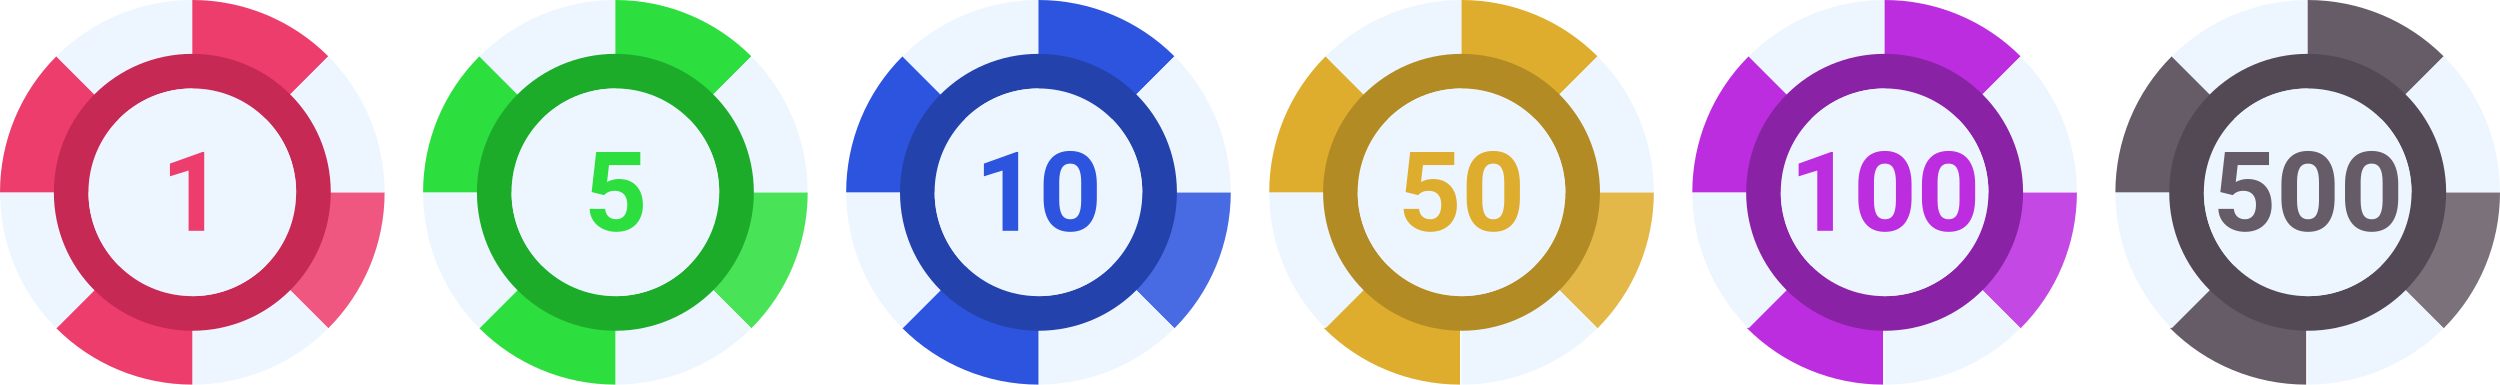
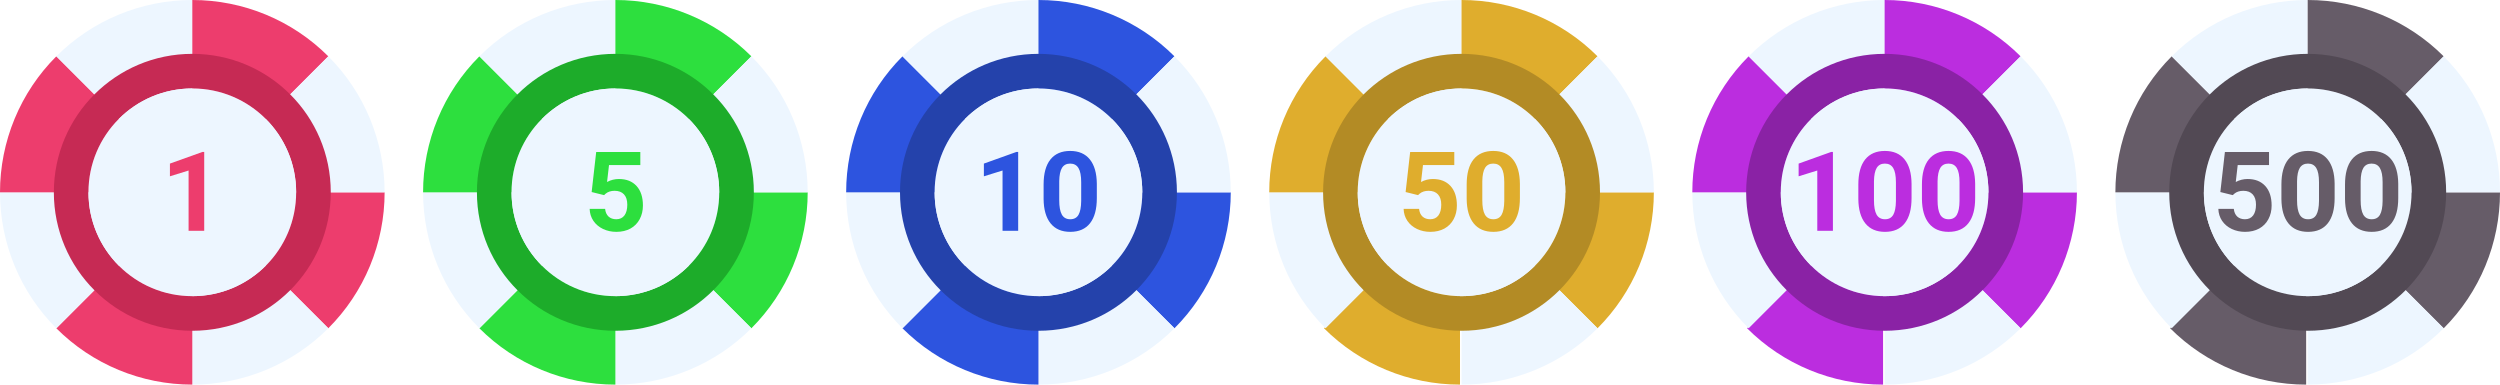
<svg xmlns="http://www.w3.org/2000/svg" width="3250" height="500" viewBox="0 0 3250 500" fill="none">
  <g id="chips">
    <g id="chip-1">
      <g id="sections">
-         <path id="sec-1" d="M500 250C500 282.83 493.534 315.339 480.97 345.671C468.406 376.002 449.991 403.562 426.777 426.777L250 250H500Z" fill="#ED3D6D" fill-opacity="0.87" />
+         <path id="sec-1" d="M500 250C500 282.83 493.534 315.339 480.97 345.671C468.406 376.002 449.991 403.562 426.777 426.777L250 250H500Z" fill="#ED3D6D" />
        <path id="sec-2" d="M426.777 426.777C403.562 449.991 376.002 468.406 345.671 480.97C315.339 493.534 282.83 500 250 500L250 250L426.777 426.777Z" fill="#EDF6FF" />
        <path id="sec-3" d="M250 500C183.696 500 120.107 473.661 73.223 426.777L250 250L250 500Z" fill="#ED3D6D" />
        <path id="sec-4" d="M73.223 426.777C50.009 403.562 31.594 376.002 19.03 345.671C6.466 315.339 -2.87013e-06 282.83 0 250L250 250L73.223 426.777Z" fill="#EDF6FF" />
        <path id="sec-5" d="M0 250C0 217.17 6.466 184.661 19.03 154.329C31.594 123.998 50.009 96.438 73.223 73.223L250 250H0Z" fill="#ED3D6D" />
        <path id="sec-6" d="M73.223 73.223C96.438 50.009 123.998 31.594 154.329 19.03C184.661 6.466 217.17 0 250 0L250 250L73.223 73.223Z" fill="#EDF6FF" />
        <path id="sec-7" d="M250 0C316.304 0 379.893 26.339 426.777 73.223L250 250L250 0Z" fill="#ED3D6D" />
        <path id="sec-8" d="M426.777 73.223C449.991 96.438 468.406 123.998 480.97 154.329C493.534 184.661 500 217.17 500 250L250 250L426.777 73.223Z" fill="#EDF6FF" />
      </g>
      <path id="ring" d="M430 250C430 349.411 349.411 430 250 430C150.589 430 70 349.411 70 250C70 150.589 150.589 70 250 70C349.411 70 430 150.589 430 250ZM115 250C115 324.558 175.442 385 250 385C324.558 385 385 324.558 385 250C385 175.442 324.558 115 250 115C175.442 115 115 175.442 115 250Z" fill="#C62A54" />
      <circle id="center" cx="250" cy="250" r="135" fill="#EDF6FF" />
      <path id="value" d="M265.477 300H245.156V221.672L220.898 229.195V212.672L263.297 197.484H265.477V300Z" fill="#ED3D6D" />
    </g>
    <g id="chip-5">
      <g id="sections_2">
-         <path id="sec-1_2" d="M1050 250C1050 282.83 1043.53 315.339 1030.97 345.671C1018.41 376.002 999.991 403.562 976.777 426.777L800 250H1050Z" fill="#2DDF3E" fill-opacity="0.87" />
+         <path id="sec-1_2" d="M1050 250C1050 282.83 1043.53 315.339 1030.97 345.671C1018.41 376.002 999.991 403.562 976.777 426.777L800 250H1050Z" fill="#2DDF3E" />
        <path id="sec-2_2" d="M976.777 426.777C953.562 449.991 926.002 468.406 895.671 480.97C865.339 493.534 832.83 500 800 500L800 250L976.777 426.777Z" fill="#EDF6FF" />
        <path id="sec-3_2" d="M800 500C733.696 500 670.107 473.661 623.223 426.777L800 250L800 500Z" fill="#2DDF3E" />
        <path id="sec-4_2" d="M623.223 426.777C600.009 403.562 581.594 376.002 569.03 345.671C556.466 315.339 550 282.83 550 250L800 250L623.223 426.777Z" fill="#EDF6FF" />
        <path id="sec-5_2" d="M550 250C550 217.17 556.466 184.661 569.03 154.329C581.594 123.998 600.009 96.438 623.223 73.223L800 250H550Z" fill="#2DDF3E" />
        <path id="sec-6_2" d="M623.223 73.223C646.438 50.009 673.998 31.594 704.329 19.03C734.661 6.466 767.17 0 800 0L800 250L623.223 73.223Z" fill="#EDF6FF" />
        <path id="sec-7_2" d="M800 0C866.304 0 929.893 26.339 976.777 73.223L800 250L800 0Z" fill="#2DDF3E" />
        <path id="sec-8_2" d="M976.777 73.223C999.991 96.438 1018.41 123.998 1030.97 154.329C1043.53 184.661 1050 217.17 1050 250L800 250L976.777 73.223Z" fill="#EDF6FF" />
      </g>
      <path id="ring_2" d="M980 250C980 349.411 899.411 430 800 430C700.589 430 620 349.411 620 250C620 150.589 700.589 70 800 70C899.411 70 980 150.589 980 250ZM665 250C665 324.558 725.442 385 800 385C874.558 385 935 324.558 935 250C935 175.442 874.558 115 800 115C725.442 115 665 175.442 665 250Z" fill="#1DAC2A" />
      <circle id="center_2" cx="800" cy="250" r="135" fill="#EDF6FF" />
      <path id="value_2" d="M769.141 249.656L775.047 197.625H832.422V214.57H791.711L789.18 236.578C794.008 234 799.141 232.711 804.578 232.711C814.328 232.711 821.969 235.734 827.5 241.781C833.031 247.828 835.797 256.289 835.797 267.164C835.797 273.773 834.391 279.703 831.578 284.953C828.812 290.156 824.828 294.211 819.625 297.117C814.422 299.977 808.281 301.406 801.203 301.406C795.016 301.406 789.273 300.164 783.977 297.68C778.68 295.148 774.484 291.609 771.391 287.062C768.344 282.516 766.727 277.336 766.539 271.523H786.648C787.07 275.789 788.547 279.117 791.078 281.508C793.656 283.852 797.008 285.023 801.133 285.023C805.727 285.023 809.266 283.383 811.75 280.102C814.234 276.773 815.477 272.086 815.477 266.039C815.477 260.227 814.047 255.773 811.188 252.68C808.328 249.586 804.273 248.039 799.023 248.039C794.195 248.039 790.281 249.305 787.281 251.836L785.312 253.664L769.141 249.656Z" fill="#2DDF3E" />
    </g>
    <g id="chip-10">
      <g id="sections_3">
-         <path id="sec-1_3" d="M1600 250C1600 282.83 1593.53 315.339 1580.97 345.671C1568.41 376.002 1549.99 403.562 1526.78 426.777L1350 250H1600Z" fill="#2D54DF" fill-opacity="0.87" />
+         <path id="sec-1_3" d="M1600 250C1600 282.83 1593.53 315.339 1580.97 345.671C1568.41 376.002 1549.99 403.562 1526.78 426.777L1350 250H1600Z" fill="#2D54DF" />
        <path id="sec-2_3" d="M1526.78 426.777C1503.56 449.991 1476 468.406 1445.67 480.97C1415.34 493.534 1382.83 500 1350 500L1350 250L1526.78 426.777Z" fill="#EDF6FF" />
        <path id="sec-3_3" d="M1350 500C1283.7 500 1220.11 473.661 1173.22 426.777L1350 250L1350 500Z" fill="#2D54DF" />
        <path id="sec-4_3" d="M1173.22 426.777C1150.01 403.562 1131.59 376.002 1119.03 345.671C1106.47 315.339 1100 282.83 1100 250L1350 250L1173.22 426.777Z" fill="#EDF6FF" />
        <path id="sec-5_3" d="M1100 250C1100 217.17 1106.47 184.661 1119.03 154.329C1131.59 123.998 1150.01 96.438 1173.22 73.223L1350 250H1100Z" fill="#2D54DF" />
        <path id="sec-6_3" d="M1173.22 73.223C1196.44 50.009 1224 31.594 1254.33 19.03C1284.66 6.466 1317.17 0 1350 0L1350 250L1173.22 73.223Z" fill="#EDF6FF" />
        <path id="sec-7_3" d="M1350 0C1416.3 0 1479.89 26.339 1526.78 73.223L1350 250L1350 0Z" fill="#2D54DF" />
        <path id="sec-8_3" d="M1526.78 73.223C1549.99 96.438 1568.41 123.998 1580.97 154.329C1593.53 184.661 1600 217.17 1600 250L1350 250L1526.78 73.223Z" fill="#EDF6FF" />
      </g>
      <path id="ring_3" d="M1530 250C1530 349.411 1449.41 430 1350 430C1250.59 430 1170 349.411 1170 250C1170 150.589 1250.59 70 1350 70C1449.41 70 1530 150.589 1530 250ZM1215 250C1215 324.558 1275.44 385 1350 385C1424.56 385 1485 324.558 1485 250C1485 175.442 1424.56 115 1350 115C1275.44 115 1215 175.442 1215 250Z" fill="#2442AB" />
      <circle id="center_3" cx="1350" cy="250" r="135" fill="#EDF6FF" />
      <path id="value_3" d="M1323.63 300H1303.31V221.672L1279.05 229.195V212.672L1321.45 197.484H1323.63V300ZM1425.87 257.672C1425.87 271.828 1422.94 282.656 1417.08 290.156C1411.22 297.656 1402.64 301.406 1391.34 301.406C1380.19 301.406 1371.66 297.727 1365.75 290.367C1359.84 283.008 1356.82 272.461 1356.68 258.727V239.883C1356.68 225.586 1359.63 214.734 1365.54 207.328C1371.49 199.922 1380.05 196.219 1391.2 196.219C1402.36 196.219 1410.89 199.898 1416.8 207.258C1422.7 214.57 1425.73 225.094 1425.87 238.828V257.672ZM1405.55 237C1405.55 228.516 1404.38 222.352 1402.03 218.508C1399.73 214.617 1396.12 212.672 1391.2 212.672C1386.42 212.672 1382.88 214.523 1380.59 218.227C1378.34 221.883 1377.14 227.625 1377 235.453V260.344C1377 268.688 1378.12 274.898 1380.38 278.977C1382.67 283.008 1386.33 285.023 1391.34 285.023C1396.31 285.023 1399.9 283.078 1402.1 279.188C1404.3 275.297 1405.45 269.344 1405.55 261.328V237Z" fill="#2D54DF" />
    </g>
    <g id="chip-50">
      <g id="sections_4">
-         <path id="sec-1_4" d="M2150 250C2150 282.83 2143.53 315.339 2130.97 345.671C2118.41 376.002 2099.99 403.562 2076.78 426.777L1900 250H2150Z" fill="#DFAD2D" fill-opacity="0.87" />
+         <path id="sec-1_4" d="M2150 250C2150 282.83 2143.53 315.339 2130.97 345.671C2118.41 376.002 2099.99 403.562 2076.78 426.777L1900 250H2150Z" fill="#DFAD2D" />
        <path id="sec-2_4" d="M2076.78 426.777C2053.56 449.991 2026 468.406 1995.67 480.97C1965.34 493.534 1932.83 500 1900 500L1900 250L2076.78 426.777Z" fill="#EDF6FF" />
        <path id="sec-3_4" d="M1898 500C1831.7 500 1768.11 473.661 1721.22 426.777L1898 250L1898 500Z" fill="#DFAD2D" />
        <path id="sec-4_4" d="M1723.22 426.777C1700.01 403.562 1681.59 376.002 1669.03 345.671C1656.47 315.339 1650 282.83 1650 250L1900 250L1723.22 426.777Z" fill="#EDF6FF" />
        <path id="sec-5_4" d="M1650 250C1650 217.17 1656.47 184.661 1669.03 154.329C1681.59 123.998 1700.01 96.438 1723.22 73.223L1900 250H1650Z" fill="#DFAD2D" />
        <path id="sec-6_4" d="M1723.22 73.223C1746.44 50.009 1774 31.594 1804.33 19.03C1834.66 6.466 1867.17 0 1900 0L1900 250L1723.22 73.223Z" fill="#EDF6FF" />
        <path id="sec-7_4" d="M1900 0C1966.3 0 2029.89 26.339 2076.78 73.223L1900 250L1900 0Z" fill="#DFAD2D" />
        <path id="sec-8_4" d="M2076.78 73.223C2099.99 96.438 2118.41 123.998 2130.97 154.329C2143.53 184.661 2150 217.17 2150 250L1900 250L2076.78 73.223Z" fill="#EDF6FF" />
      </g>
      <path id="ring_4" d="M2080 250C2080 349.411 1999.41 430 1900 430C1800.59 430 1720 349.411 1720 250C1720 150.589 1800.59 70 1900 70C1999.41 70 2080 150.589 2080 250ZM1765 250C1765 324.558 1825.44 385 1900 385C1974.56 385 2035 324.558 2035 250C2035 175.442 1974.56 115 1900 115C1825.44 115 1765 175.442 1765 250Z" fill="#B38B25" />
      <circle id="center_4" cx="1900" cy="250" r="135" fill="#EDF6FF" />
      <path id="value_4" d="M1827.3 249.656L1833.2 197.625H1890.58V214.57H1849.87L1847.34 236.578C1852.16 234 1857.3 232.711 1862.73 232.711C1872.48 232.711 1880.12 235.734 1885.66 241.781C1891.19 247.828 1893.95 256.289 1893.95 267.164C1893.95 273.773 1892.55 279.703 1889.73 284.953C1886.97 290.156 1882.98 294.211 1877.78 297.117C1872.58 299.977 1866.44 301.406 1859.36 301.406C1853.17 301.406 1847.43 300.164 1842.13 297.68C1836.84 295.148 1832.64 291.609 1829.55 287.062C1826.5 282.516 1824.88 277.336 1824.7 271.523H1844.8C1845.23 275.789 1846.7 279.117 1849.23 281.508C1851.81 283.852 1855.16 285.023 1859.29 285.023C1863.88 285.023 1867.42 283.383 1869.91 280.102C1872.39 276.773 1873.63 272.086 1873.63 266.039C1873.63 260.227 1872.2 255.773 1869.34 252.68C1866.48 249.586 1862.43 248.039 1857.18 248.039C1852.35 248.039 1848.44 249.305 1845.44 251.836L1843.47 253.664L1827.3 249.656ZM1975.87 257.672C1975.87 271.828 1972.94 282.656 1967.08 290.156C1961.22 297.656 1952.64 301.406 1941.34 301.406C1930.19 301.406 1921.66 297.727 1915.75 290.367C1909.84 283.008 1906.82 272.461 1906.68 258.727V239.883C1906.68 225.586 1909.63 214.734 1915.54 207.328C1921.49 199.922 1930.05 196.219 1941.2 196.219C1952.36 196.219 1960.89 199.898 1966.8 207.258C1972.7 214.57 1975.73 225.094 1975.87 238.828V257.672ZM1955.55 237C1955.55 228.516 1954.38 222.352 1952.03 218.508C1949.73 214.617 1946.12 212.672 1941.2 212.672C1936.42 212.672 1932.88 214.523 1930.59 218.227C1928.34 221.883 1927.14 227.625 1927 235.453V260.344C1927 268.688 1928.12 274.898 1930.38 278.977C1932.67 283.008 1936.33 285.023 1941.34 285.023C1946.31 285.023 1949.9 283.078 1952.1 279.188C1954.3 275.297 1955.45 269.344 1955.55 261.328V237Z" fill="#DFAD2D" />
    </g>
    <g id="chip-100">
      <g id="sections_5">
-         <path id="sec-1_5" d="M2700 250C2700 282.83 2693.53 315.339 2680.97 345.671C2668.41 376.002 2649.99 403.562 2626.78 426.777L2450 250H2700Z" fill="#BB2DDF" fill-opacity="0.87" />
+         <path id="sec-1_5" d="M2700 250C2700 282.83 2693.53 315.339 2680.97 345.671C2668.41 376.002 2649.99 403.562 2626.78 426.777L2450 250H2700Z" fill="#BB2DDF" />
        <path id="sec-2_5" d="M2626.78 426.777C2603.56 449.991 2576 468.406 2545.67 480.97C2515.34 493.534 2482.83 500 2450 500L2450 250L2626.78 426.777Z" fill="#EDF6FF" />
        <path id="sec-3_5" d="M2448 500C2381.7 500 2318.11 473.661 2271.22 426.777L2448 250L2448 500Z" fill="#BB2DDF" />
        <path id="sec-4_5" d="M2273.22 426.777C2250.01 403.562 2231.59 376.002 2219.03 345.671C2206.47 315.339 2200 282.83 2200 250L2450 250L2273.22 426.777Z" fill="#EDF6FF" />
        <path id="sec-5_5" d="M2200 250C2200 217.17 2206.47 184.661 2219.03 154.329C2231.59 123.998 2250.01 96.438 2273.22 73.223L2450 250H2200Z" fill="#BB2DDF" />
        <path id="sec-6_5" d="M2273.22 73.223C2296.44 50.009 2324 31.594 2354.33 19.03C2384.66 6.466 2417.17 0 2450 0L2450 250L2273.22 73.223Z" fill="#EDF6FF" />
        <path id="sec-7_5" d="M2450 0C2516.3 0 2579.89 26.339 2626.78 73.223L2450 250L2450 0Z" fill="#BB2DDF" />
        <path id="sec-8_5" d="M2626.78 73.223C2649.99 96.438 2668.41 123.998 2680.97 154.329C2693.53 184.661 2700 217.17 2700 250L2450 250L2626.78 73.223Z" fill="#EDF6FF" />
      </g>
      <path id="ring_5" d="M2630 250C2630 349.411 2549.41 430 2450 430C2350.59 430 2270 349.411 2270 250C2270 150.589 2350.59 70 2450 70C2549.41 70 2630 150.589 2630 250ZM2315 250C2315 324.558 2375.44 385 2450 385C2524.56 385 2585 324.558 2585 250C2585 175.442 2524.56 115 2450 115C2375.44 115 2315 175.442 2315 250Z" fill="#8A22A5" />
      <circle id="center_5" cx="2450" cy="250" r="135" fill="#EDF6FF" />
      <path id="value_5" d="M2382.79 300H2362.47V221.672L2338.21 229.195V212.672L2380.61 197.484H2382.79V300ZM2485.02 257.672C2485.02 271.828 2482.09 282.656 2476.23 290.156C2470.38 297.656 2461.8 301.406 2450.5 301.406C2439.34 301.406 2430.81 297.727 2424.91 290.367C2419 283.008 2415.98 272.461 2415.84 258.727V239.883C2415.84 225.586 2418.79 214.734 2424.7 207.328C2430.65 199.922 2439.2 196.219 2450.36 196.219C2461.52 196.219 2470.05 199.898 2475.95 207.258C2481.86 214.57 2484.88 225.094 2485.02 238.828V257.672ZM2464.7 237C2464.7 228.516 2463.53 222.352 2461.19 218.508C2458.89 214.617 2455.28 212.672 2450.36 212.672C2445.58 212.672 2442.04 214.523 2439.74 218.227C2437.49 221.883 2436.3 227.625 2436.16 235.453V260.344C2436.16 268.688 2437.28 274.898 2439.53 278.977C2441.83 283.008 2445.48 285.023 2450.5 285.023C2455.47 285.023 2459.05 283.078 2461.26 279.188C2463.46 275.297 2464.61 269.344 2464.7 261.328V237ZM2567.71 257.672C2567.71 271.828 2564.78 282.656 2558.92 290.156C2553.06 297.656 2544.48 301.406 2533.19 301.406C2522.03 301.406 2513.5 297.727 2507.59 290.367C2501.69 283.008 2498.66 272.461 2498.52 258.727V239.883C2498.52 225.586 2501.48 214.734 2507.38 207.328C2513.34 199.922 2521.89 196.219 2533.05 196.219C2544.2 196.219 2552.73 199.898 2558.64 207.258C2564.55 214.57 2567.57 225.094 2567.71 238.828V257.672ZM2547.39 237C2547.39 228.516 2546.22 222.352 2543.88 218.508C2541.58 214.617 2537.97 212.672 2533.05 212.672C2528.27 212.672 2524.73 214.523 2522.43 218.227C2520.18 221.883 2518.98 227.625 2518.84 235.453V260.344C2518.84 268.688 2519.97 274.898 2522.22 278.977C2524.52 283.008 2528.17 285.023 2533.19 285.023C2538.16 285.023 2541.74 283.078 2543.95 279.188C2546.15 275.297 2547.3 269.344 2547.39 261.328V237Z" fill="#BB2DDF" />
    </g>
    <g id="chip-500">
      <g id="sections_6">
-         <path id="sec-1_6" d="M3250 250C3250 282.83 3243.53 315.339 3230.97 345.671C3218.41 376.002 3199.99 403.562 3176.78 426.777L3000 250H3250Z" fill="#665C68" fill-opacity="0.87" />
+         <path id="sec-1_6" d="M3250 250C3250 282.83 3243.53 315.339 3230.97 345.671C3218.41 376.002 3199.99 403.562 3176.78 426.777L3000 250H3250Z" fill="#665C68" />
        <path id="sec-2_6" d="M3176.78 426.777C3153.56 449.991 3126 468.406 3095.67 480.97C3065.34 493.534 3032.83 500 3000 500L3000 250L3176.78 426.777Z" fill="#EDF6FF" />
        <path id="sec-3_6" d="M2998 500C2931.7 500 2868.11 473.661 2821.22 426.777L2998 250L2998 500Z" fill="#665C68" />
        <path id="sec-4_6" d="M2823.22 426.777C2800.01 403.562 2781.59 376.002 2769.03 345.671C2756.47 315.339 2750 282.83 2750 250L3000 250L2823.22 426.777Z" fill="#EDF6FF" />
        <path id="sec-5_6" d="M2750 250C2750 217.17 2756.47 184.661 2769.03 154.329C2781.59 123.998 2800.01 96.438 2823.22 73.223L3000 250H2750Z" fill="#665C68" />
        <path id="sec-6_6" d="M2823.22 73.223C2846.44 50.009 2874 31.594 2904.33 19.03C2934.66 6.466 2967.17 0 3000 0L3000 250L2823.22 73.223Z" fill="#EDF6FF" />
        <path id="sec-7_6" d="M3000 0C3066.3 0 3129.89 26.339 3176.78 73.223L3000 250L3000 0Z" fill="#665C68" />
        <path id="sec-8_6" d="M3176.78 73.223C3199.99 96.438 3218.41 123.998 3230.97 154.329C3243.53 184.661 3250 217.17 3250 250L3000 250L3176.78 73.223Z" fill="#EDF6FF" />
      </g>
      <path id="ring_6" d="M3180 250C3180 349.411 3099.41 430 3000 430C2900.59 430 2820 349.411 2820 250C2820 150.589 2900.59 70 3000 70C3099.41 70 3180 150.589 3180 250ZM2865 250C2865 324.558 2925.44 385 3000 385C3074.56 385 3135 324.558 3135 250C3135 175.442 3074.56 115 3000 115C2925.44 115 2865 175.442 2865 250Z" fill="#524954" />
      <circle id="center_6" cx="3000" cy="250" r="135" fill="#EDF6FF" />
      <path id="value_6" d="M2886.45 249.656L2892.36 197.625H2949.73V214.57H2909.02L2906.49 236.578C2911.32 234 2916.45 232.711 2921.89 232.711C2931.64 232.711 2939.28 235.734 2944.81 241.781C2950.34 247.828 2953.11 256.289 2953.11 267.164C2953.11 273.773 2951.7 279.703 2948.89 284.953C2946.12 290.156 2942.14 294.211 2936.94 297.117C2931.73 299.977 2925.59 301.406 2918.52 301.406C2912.33 301.406 2906.59 300.164 2901.29 297.68C2895.99 295.148 2891.8 291.609 2888.7 287.062C2885.66 282.516 2884.04 277.336 2883.85 271.523H2903.96C2904.38 275.789 2905.86 279.117 2908.39 281.508C2910.97 283.852 2914.32 285.023 2918.45 285.023C2923.04 285.023 2926.58 283.383 2929.06 280.102C2931.55 276.773 2932.79 272.086 2932.79 266.039C2932.79 260.227 2931.36 255.773 2928.5 252.68C2925.64 249.586 2921.59 248.039 2916.34 248.039C2911.51 248.039 2907.59 249.305 2904.59 251.836L2902.62 253.664L2886.45 249.656ZM3035.02 257.672C3035.02 271.828 3032.09 282.656 3026.23 290.156C3020.38 297.656 3011.8 301.406 3000.5 301.406C2989.34 301.406 2980.81 297.727 2974.91 290.367C2969 283.008 2965.98 272.461 2965.84 258.727V239.883C2965.84 225.586 2968.79 214.734 2974.7 207.328C2980.65 199.922 2989.2 196.219 3000.36 196.219C3011.52 196.219 3020.05 199.898 3025.95 207.258C3031.86 214.57 3034.88 225.094 3035.02 238.828V257.672ZM3014.7 237C3014.7 228.516 3013.53 222.352 3011.19 218.508C3008.89 214.617 3005.28 212.672 3000.36 212.672C2995.58 212.672 2992.04 214.523 2989.74 218.227C2987.49 221.883 2986.3 227.625 2986.16 235.453V260.344C2986.16 268.688 2987.28 274.898 2989.53 278.977C2991.83 283.008 2995.48 285.023 3000.5 285.023C3005.47 285.023 3009.05 283.078 3011.26 279.188C3013.46 275.297 3014.61 269.344 3014.7 261.328V237ZM3117.71 257.672C3117.71 271.828 3114.78 282.656 3108.92 290.156C3103.06 297.656 3094.48 301.406 3083.19 301.406C3072.03 301.406 3063.5 297.727 3057.59 290.367C3051.69 283.008 3048.66 272.461 3048.52 258.727V239.883C3048.52 225.586 3051.48 214.734 3057.38 207.328C3063.34 199.922 3071.89 196.219 3083.05 196.219C3094.2 196.219 3102.73 199.898 3108.64 207.258C3114.55 214.57 3117.57 225.094 3117.71 238.828V257.672ZM3097.39 237C3097.39 228.516 3096.22 222.352 3093.88 218.508C3091.58 214.617 3087.97 212.672 3083.05 212.672C3078.27 212.672 3074.73 214.523 3072.43 218.227C3070.18 221.883 3068.98 227.625 3068.84 235.453V260.344C3068.84 268.688 3069.97 274.898 3072.22 278.977C3074.52 283.008 3078.17 285.023 3083.19 285.023C3088.16 285.023 3091.74 283.078 3093.95 279.188C3096.15 275.297 3097.3 269.344 3097.39 261.328V237Z" fill="#665C68" />
    </g>
  </g>
</svg>
